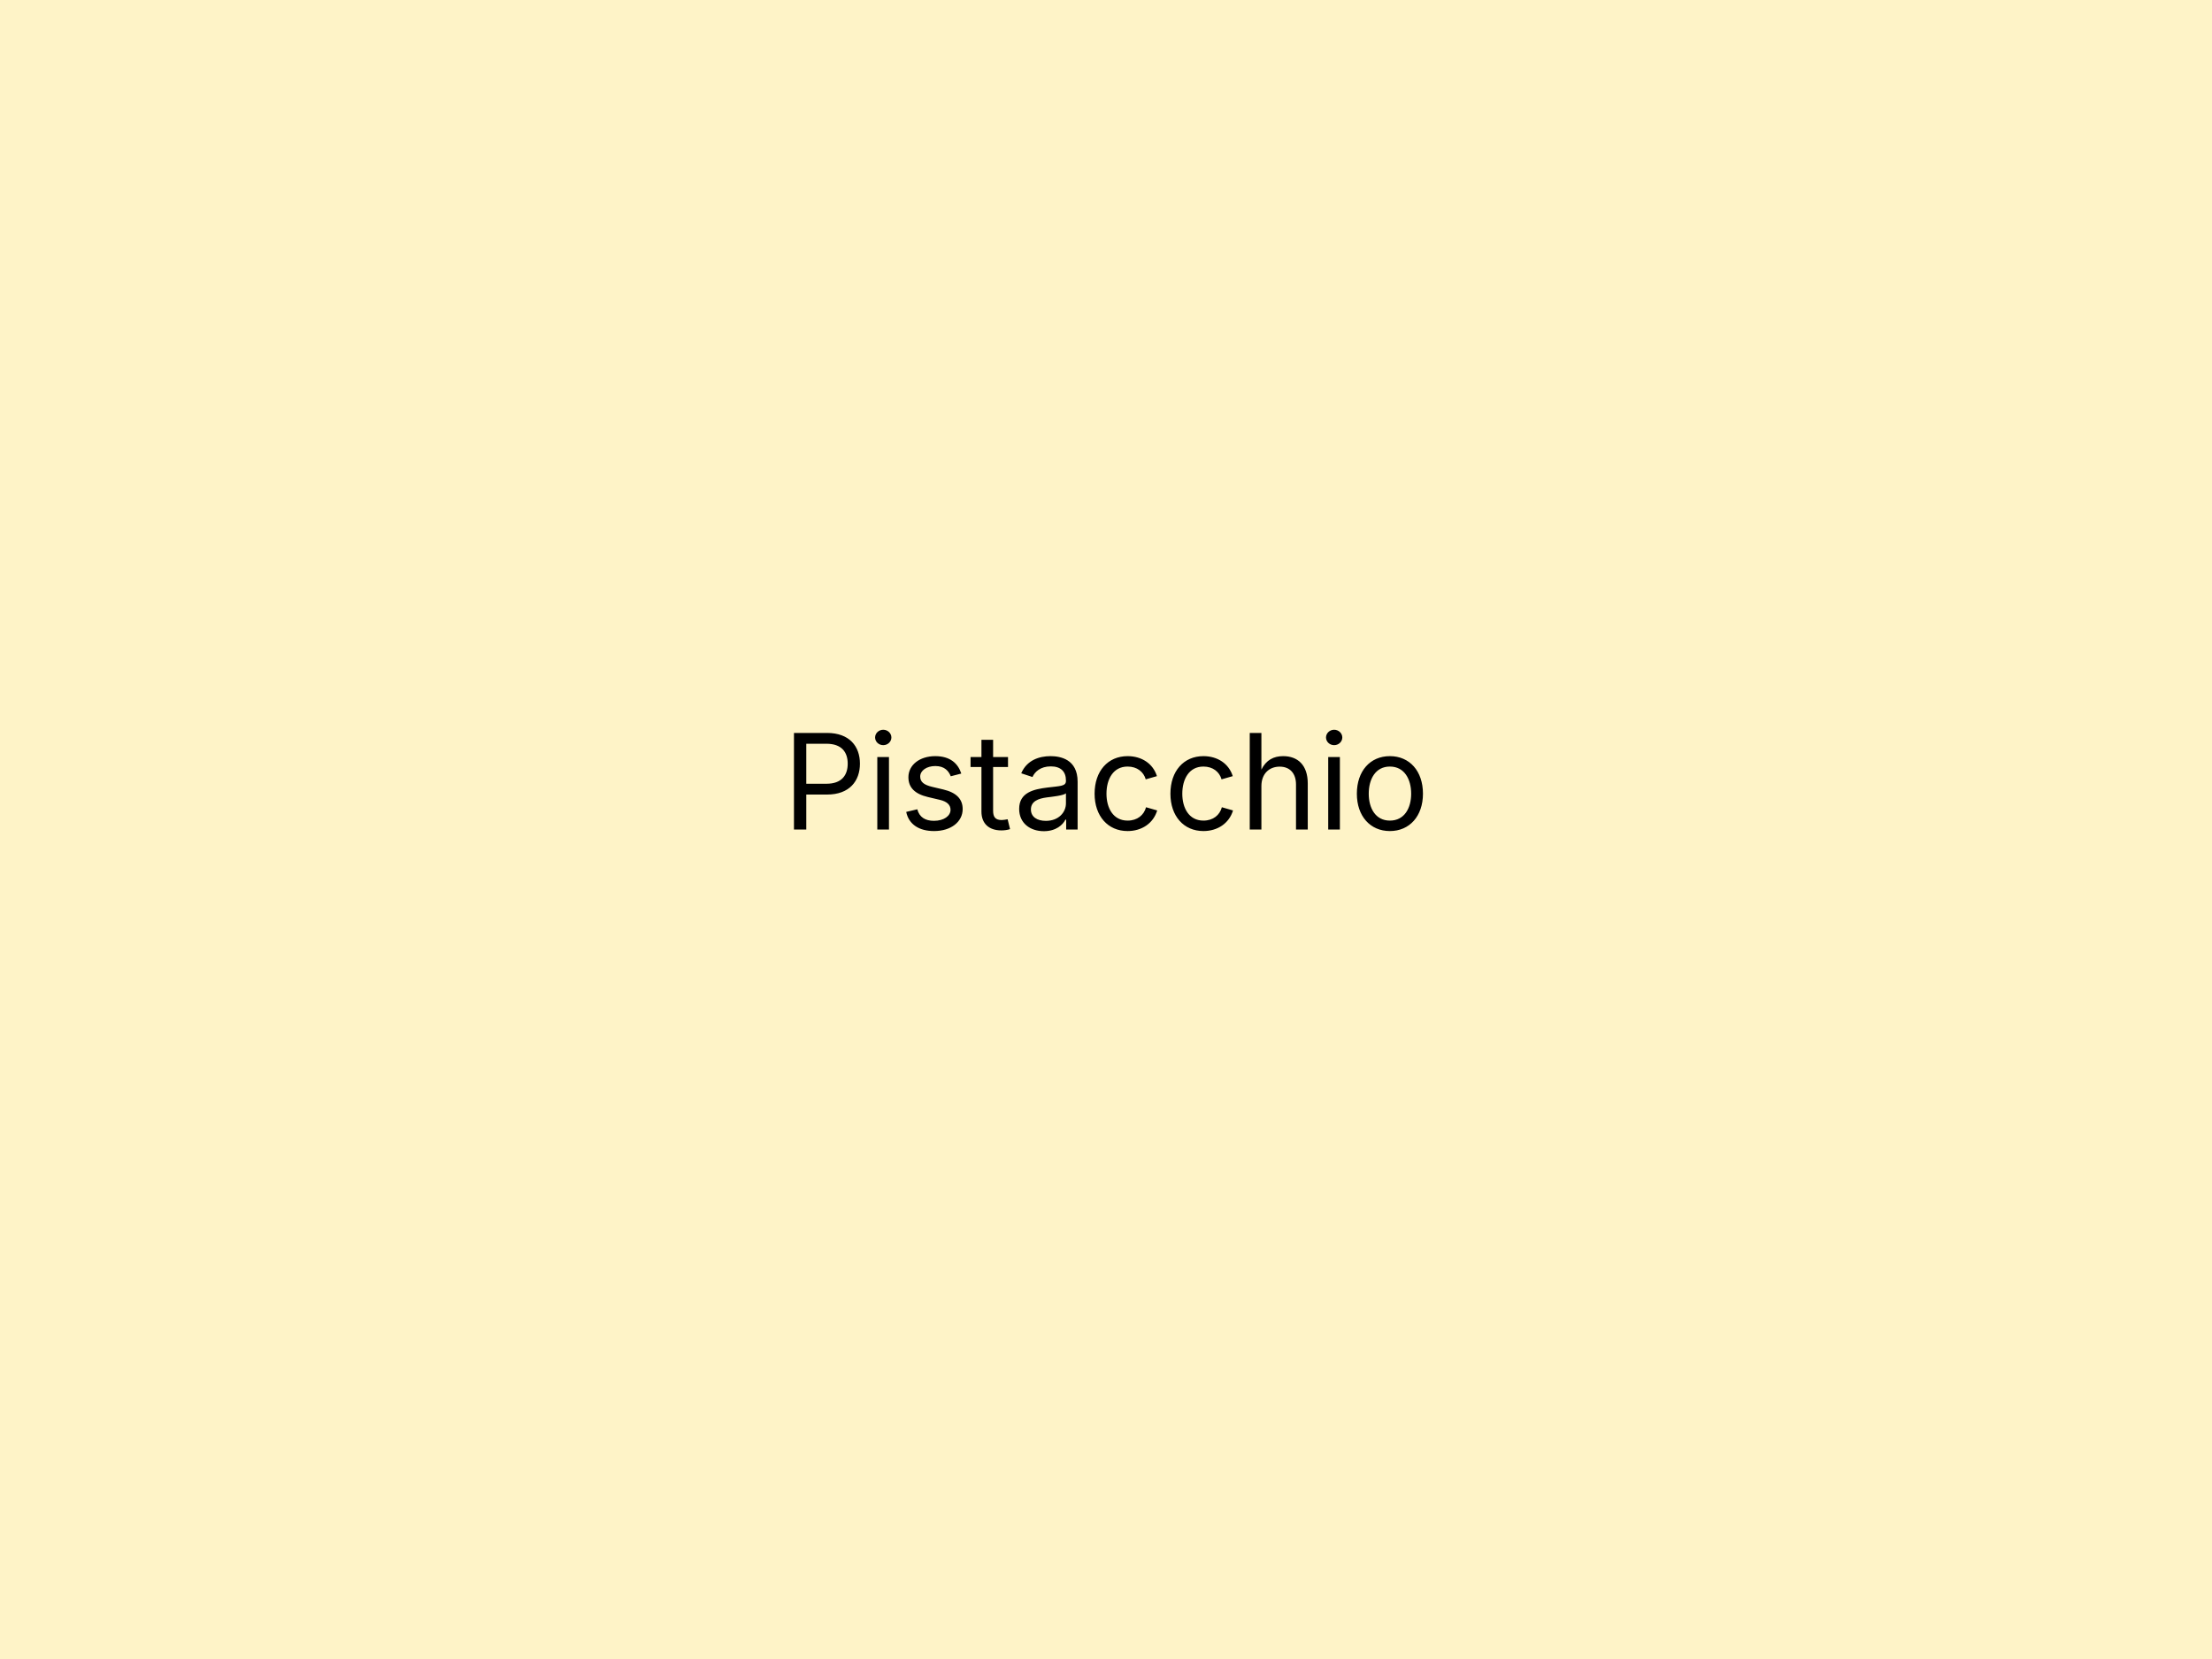
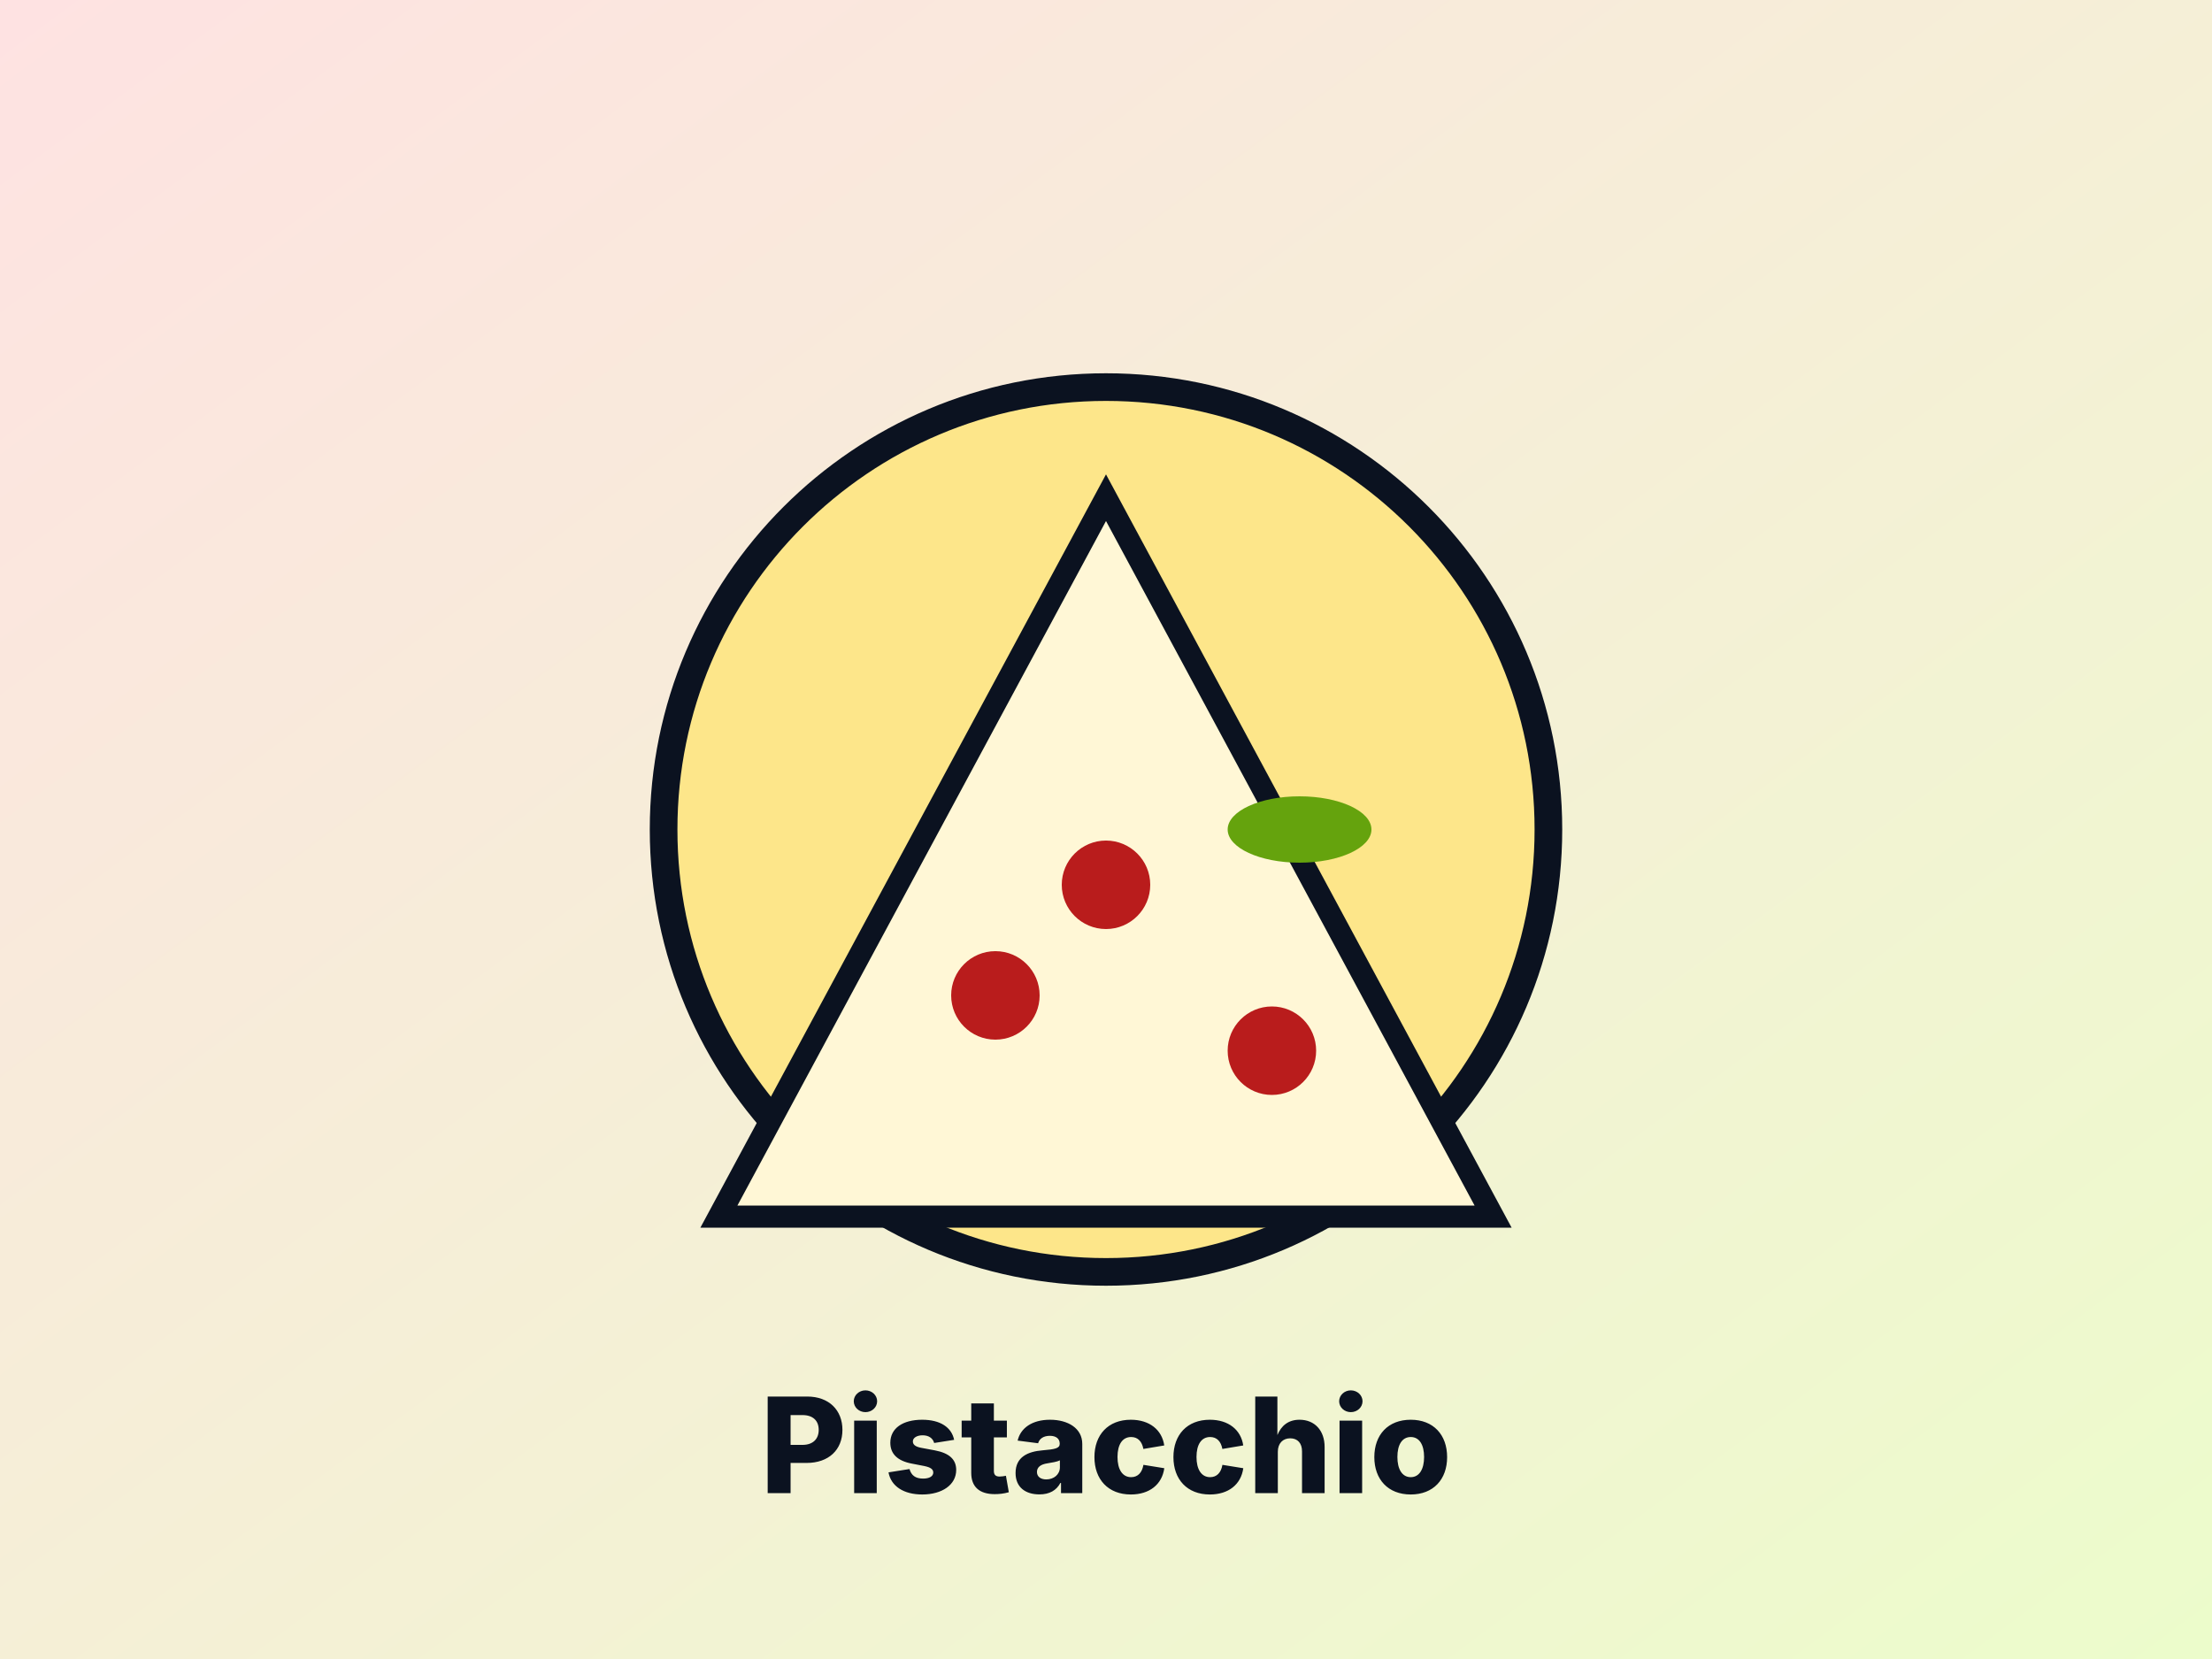
<svg xmlns="http://www.w3.org/2000/svg" viewBox="0 0 800 600">
-   <rect width="800" height="600" fill="#fef3c7" />
-   <text x="50%" y="50%" font-size="48" font-family="Inter,Arial" text-anchor="middle">Pistacchio</text>
+   <defs>
+     <linearGradient id="g" x1="0" y1="0" x2="1" y2="1">
+       <stop offset="0%" stop-color="#fee2e2" />
+       <stop offset="100%" stop-color="#ecfccb" />
+     </linearGradient>
+   </defs>
+   <rect width="800" height="600" fill="url(#g)" />
+   <g transform="translate(200,120)">
+     <circle cx="200" cy="180" r="160" fill="#fde68a" stroke="#0b1220" stroke-width="10" />
+     <path d="M200 60 L340 320 L60 320 Z" fill="#fff7d6" stroke="#0b1220" stroke-width="8" />
+     <circle cx="200" cy="200" r="16" fill="#b91c1c" />
+     <circle cx="160" cy="240" r="16" fill="#b91c1c" />
+     <circle cx="260" cy="260" r="16" fill="#b91c1c" />
+     <ellipse cx="270" cy="180" rx="26" ry="12" fill="#65a30d" />
+   </g>
+   <text x="50%" y="540" text-anchor="middle" font-family="Inter,Arial" font-size="48" font-weight="800" fill="#0b1220">Pistacchio</text>
</svg>
